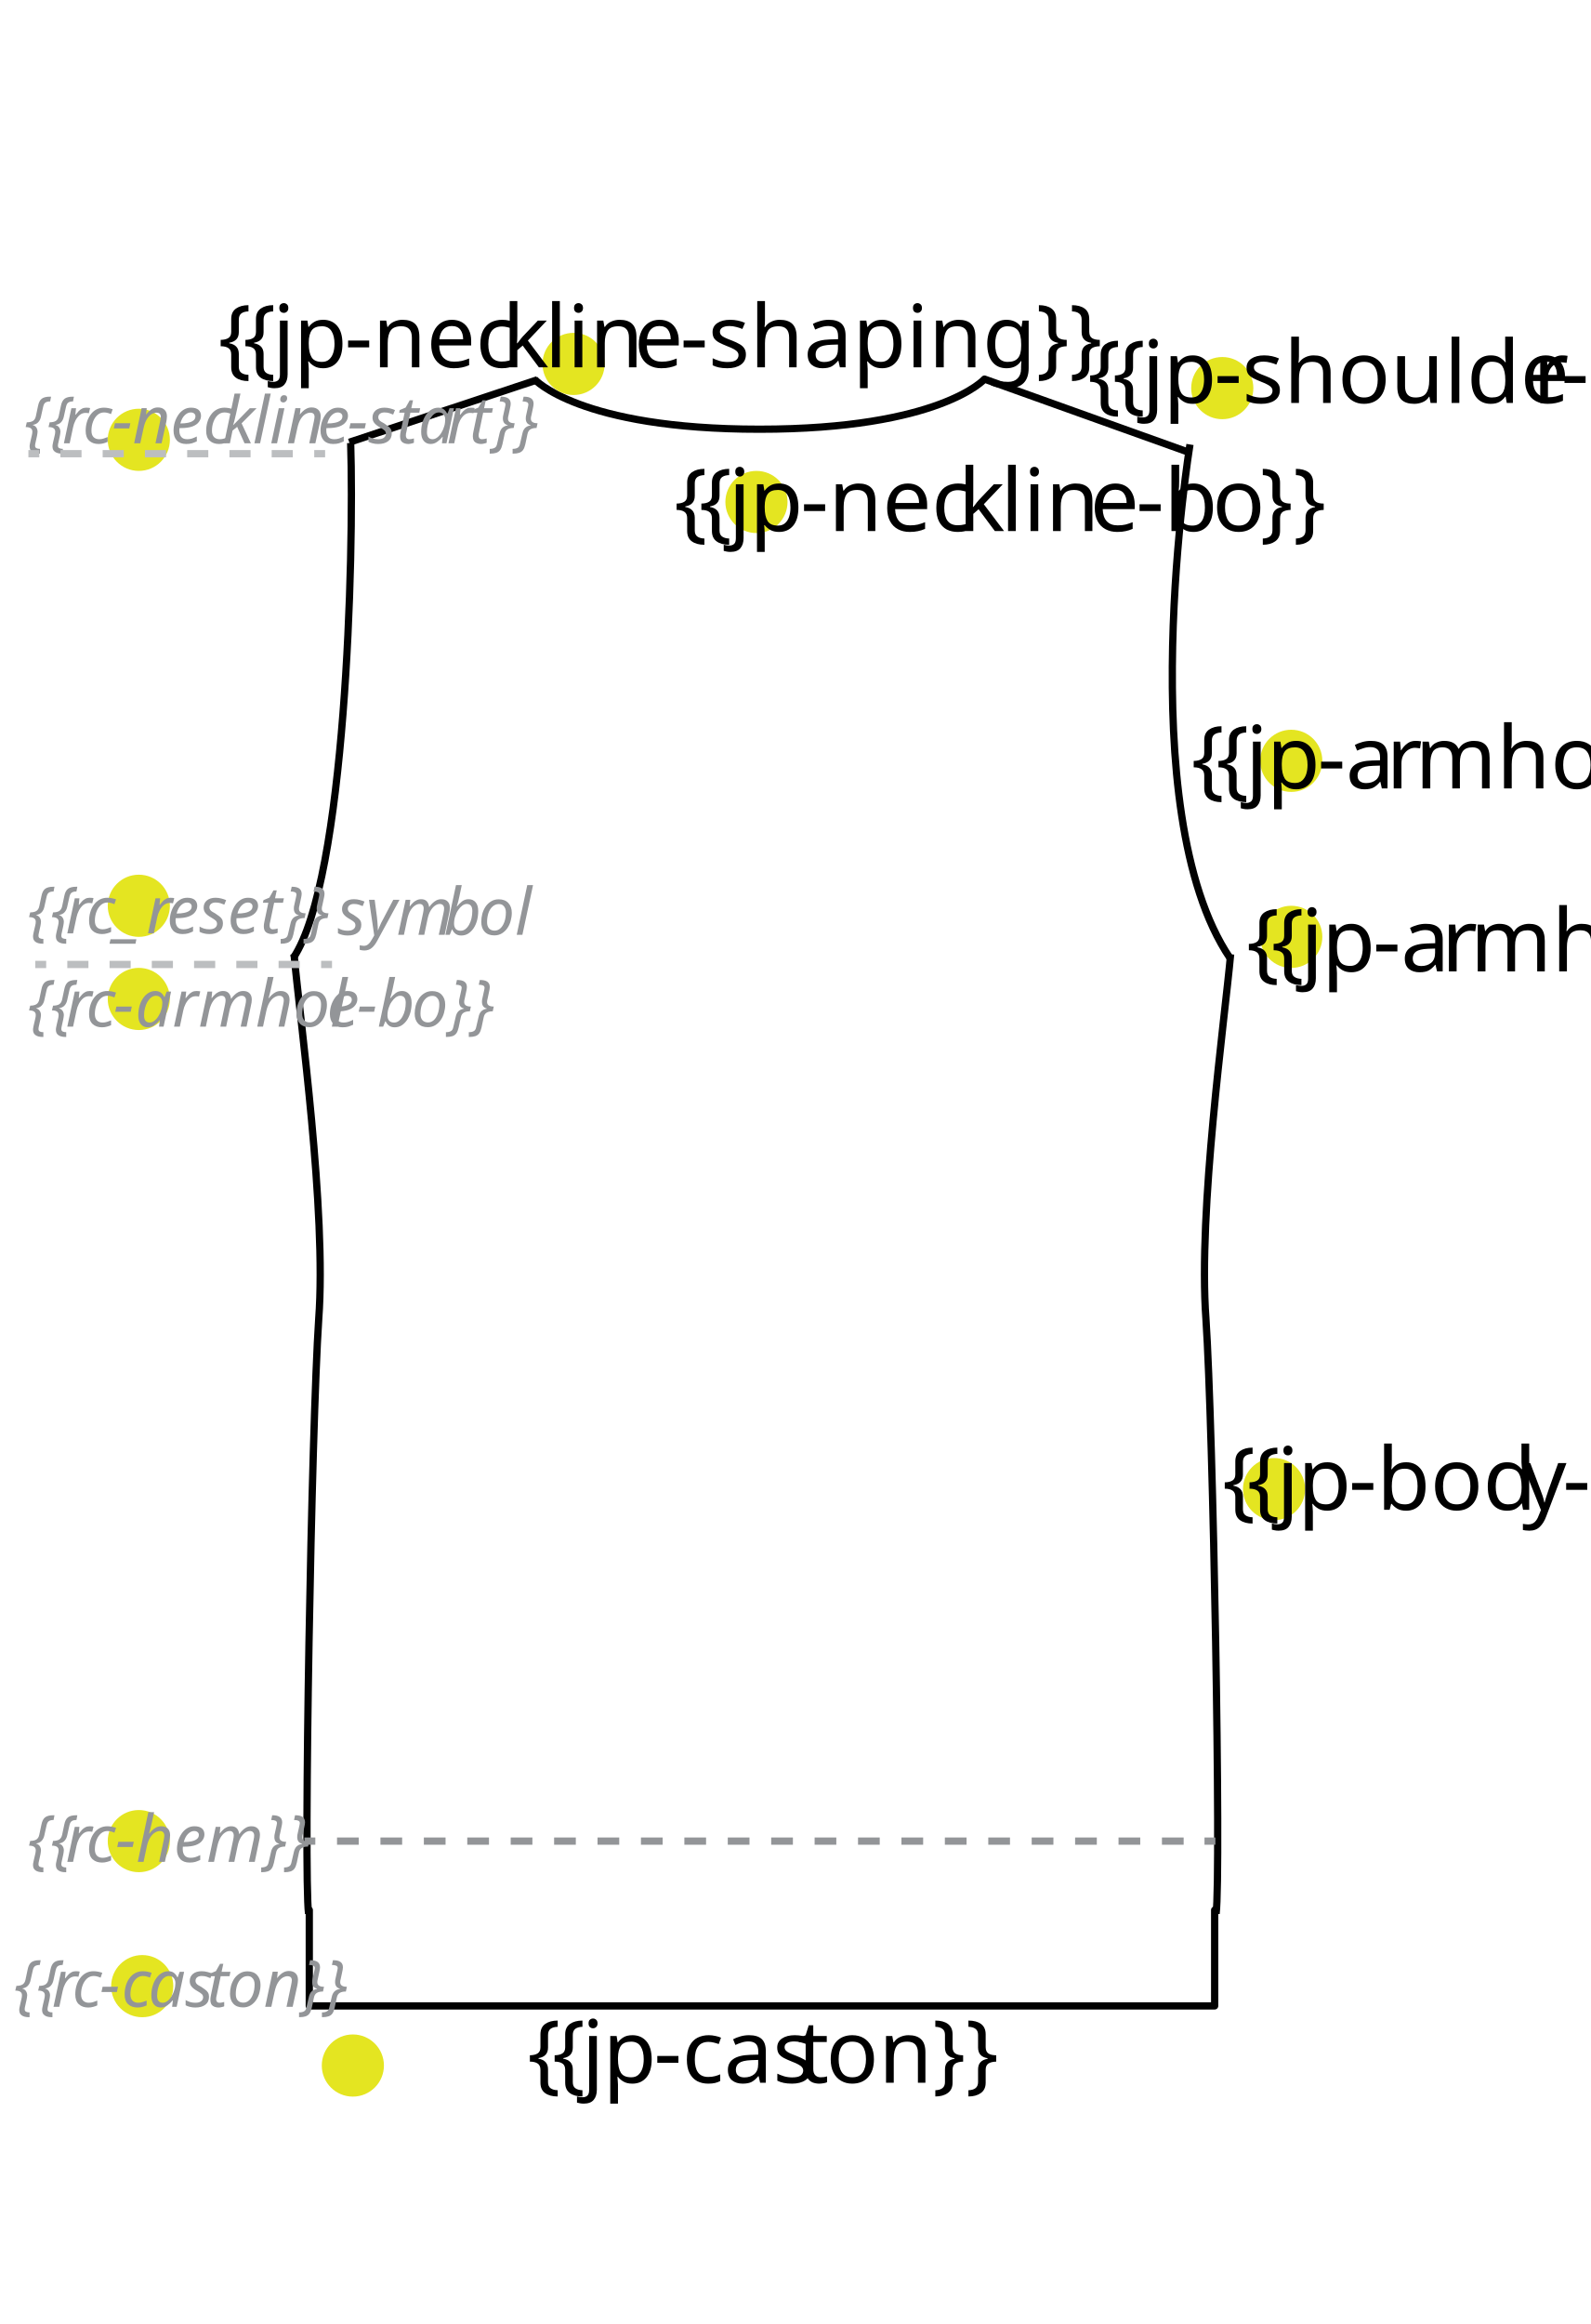
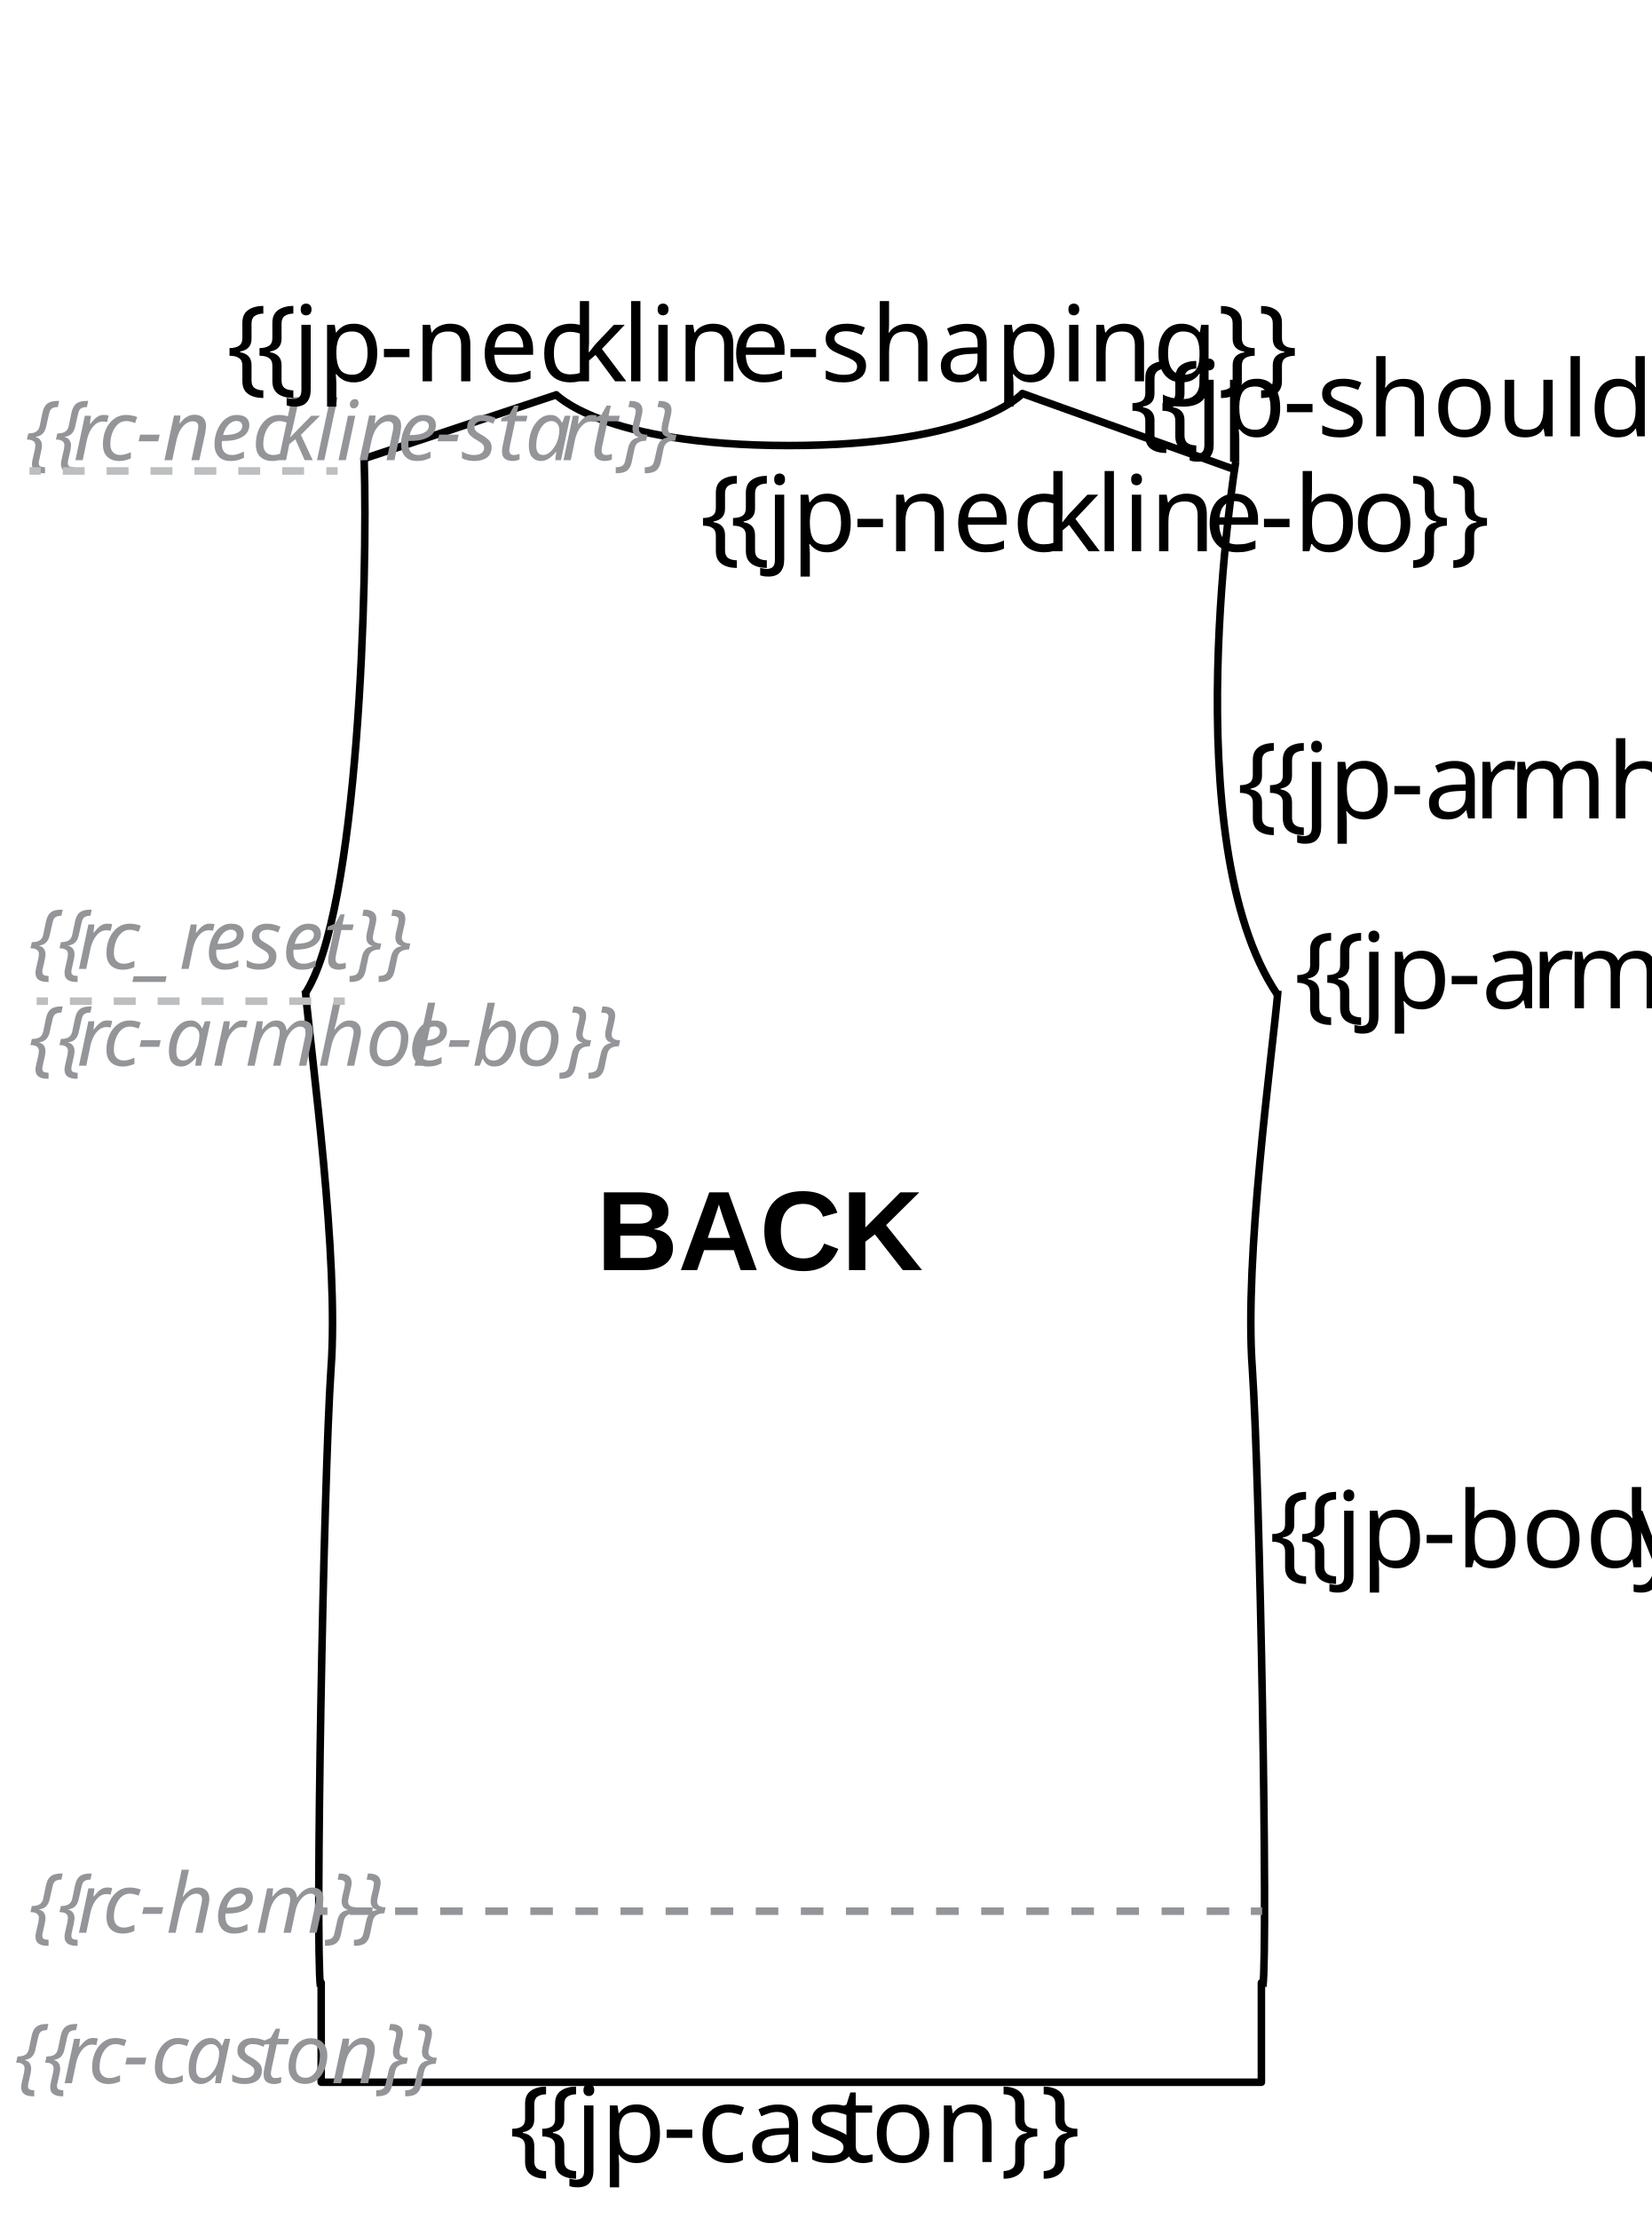
- <svg xmlns="http://www.w3.org/2000/svg" width="219.1" height="320" viewBox="0 0 219.1 320">
+ <svg xmlns="http://www.w3.org/2000/svg" width="219.1" height="294.34" viewBox="0 0 219.1 294.34">
  <g id="base-diagram">
    <g id="back">
      <polyline points="42.6 263 42.6 276.2 167.3 276.2 167.3 263" fill="none" stroke="#010101" stroke-linecap="round" stroke-linejoin="round" />
      <path d="M40.5,131.4c.8,8.9,4.5,35.3,3.4,50.2-1,14.9-2.1,76.3-1.4,81.9" fill="none" stroke="#010101" />
      <path d="M169.5,131.4c-.8,8.9-4.5,35.3-3.4,50.2,1,14.9,2.1,76.3,1.4,81.9" fill="none" stroke="#010101" />
      <path d="M48.3,61c.5,15.6-.7,60.2-7.9,70.9" fill="none" stroke="#010101" stroke-linejoin="round" />
      <path d="M163.9,61.2s-8.2,50.4,5.5,70.7" fill="none" stroke="#010101" stroke-linejoin="round" />
      <path d="M73.6,52.2s6.1,6.9,31,6.9,31-6.9,31-6.9l28.2,10.1" fill="none" stroke="#010101" stroke-linejoin="round" />
    </g>
    <line x1="48.1" y1="60.9" x2="74" y2="52.3" fill="none" stroke="#010101" stroke-linejoin="round" />
  </g>
  <g id="japanese-overlay">
-     <circle id="jp-shoulder" cx="168.35" cy="53.44" r="4.28" fill="#e4e521" />
-     <circle id="jp-cast-on" cx="48.6" cy="284.41" r="4.28" fill="#e4e521" />
-     <circle id="jp-side-shaping" cx="175.48" cy="205.04" r="4.28" fill="#e4e521" />
-     <circle id="jp-armhole" cx="177.85" cy="129" r="4.28" fill="#e4e521" />
-     <circle id="jp-armhole-shaping" cx="177.85" cy="104.76" r="4.28" fill="#e4e521" />
-     <circle id="jp-neckline" cx="79" cy="50.11" r="4.28" fill="#e4e521" />
-     <circle id="jp-neck-center" cx="104.19" cy="69.12" r="4.28" fill="#e4e521" />
-     <circle id="jp-rows-neckine" cx="19.12" cy="60.56" r="4.28" fill="#e4e521" />
-     <circle id="jp-rows-reset" cx="19.12" cy="124.72" r="4.28" fill="#e4e521" />
-     <circle id="jp-rows-armhole-start" cx="19.12" cy="137.55" r="4.28" fill="#e4e521" />
-     <circle id="jp-rows-hem" cx="19.12" cy="253.51" r="4.28" fill="#e4e521" />
-     <circle id="jp-rows-cast-on" cx="19.59" cy="273.48" r="4.28" fill="#e4e521" />
+     <circle id="jp-shoulder" cx="168.35" cy="53.44" r="4.28" fill="none" />
+     <circle id="jp-cast-on" cx="48.6" cy="284.41" r="4.28" fill="none" />
+     <circle id="jp-side-shaping" cx="175.48" cy="205.04" r="4.28" fill="none" />
+     <circle id="jp-armhole" cx="177.85" cy="129" r="4.28" fill="none" />
+     <circle id="jp-armhole-shaping" cx="177.85" cy="104.76" r="4.28" fill="none" />
+     <circle id="jp-neckline" cx="79" cy="50.11" r="4.28" fill="none" />
+     <circle id="jp-neck-center" cx="104.19" cy="69.12" r="4.28" fill="none" />
+     <circle id="jp-rows-neckine" cx="19.12" cy="60.56" r="4.28" fill="none" />
+     <circle id="jp-rows-reset" cx="19.12" cy="124.72" r="4.28" fill="none" />
+     <circle id="jp-rows-armhole-start" cx="19.12" cy="137.55" r="4.28" fill="none" />
+     <circle id="jp-rows-hem" cx="19.12" cy="253.51" r="4.28" fill="none" />
+     <circle id="jp-rows-cast-on" cx="19.59" cy="273.48" r="4.28" fill="none" />
  </g>
  <g id="draft">
-     <text transform="translate(72.64 286.78)" font-family="MyriadPro-Regular, 'Myriad Pro'" font-size="12">
+     <text transform="translate(67.55 286.78)" font-family="MyriadPro-Regular, 'Myriad Pro'" font-size="14">
      <tspan x="0" y="0">{</tspan>
-       <tspan x="3.41" y="0" letter-spacing=".06em">{</tspan>
-       <tspan x="7.49" y="0">j</tspan>
-       <tspan x="10.4" y="0" letter-spacing=".02em">p</tspan>
-       <tspan x="17.41" y="0" letter-spacing=".02em">-</tspan>
-       <tspan x="21.31" y="0">cas</tspan>
-       <tspan x="37.22" y="0" letter-spacing="0em">t</tspan>
-       <tspan x="41.12" y="0">on}}</tspan>
+       <tspan x="3.98" y="0" letter-spacing=".06em">{</tspan>
+       <tspan x="8.74" y="0">j</tspan>
+       <tspan x="12.14" y="0" letter-spacing=".01em">p</tspan>
+       <tspan x="20.31" y="0" letter-spacing=".02em">-</tspan>
+       <tspan x="24.86" y="0" letter-spacing="0em">cas</tspan>
+       <tspan x="43.43" y="0" letter-spacing="0em">t</tspan>
+       <tspan x="47.98" y="0">on}}</tspan>
    </text>
-     <text transform="translate(2.01 276.33)" fill="#939598" font-family="MyriadPro-It, 'Myriad Pro'" font-size="9" font-style="italic">
+     <text transform="translate(2.01 276.33)" fill="#939598" font-family="MyriadPro-It, 'Myriad Pro'" font-size="11" font-style="italic">
      <tspan x="0" y="0">{{</tspan>
-       <tspan x="5.11" y="0" letter-spacing="0em">r</tspan>
-       <tspan x="7.92" y="0">c</tspan>
-       <tspan x="11.73" y="0" letter-spacing=".03em">-</tspan>
-       <tspan x="14.72" y="0" letter-spacing="-.01em">c</tspan>
-       <tspan x="18.4" y="0">as</tspan>
-       <tspan x="26.45" y="0" letter-spacing="0em">t</tspan>
-       <tspan x="29.23" y="0" letter-spacing="0em">on}}</tspan>
+       <tspan x="6.25" y="0" letter-spacing="0em">r</tspan>
+       <tspan x="9.68" y="0">c</tspan>
+       <tspan x="14.33" y="0" letter-spacing=".03em">-</tspan>
+       <tspan x="18" y="0" letter-spacing="-.02em">c</tspan>
+       <tspan x="22.48" y="0">as</tspan>
+       <tspan x="32.33" y="0" letter-spacing="0em">t</tspan>
+       <tspan x="35.73" y="0">on}}</tspan>
    </text>
-     <text transform="translate(3.91 256.37)" fill="#939598" font-family="MyriadPro-It, 'Myriad Pro'" font-size="9" font-style="italic">
+     <text transform="translate(3.91 256.37)" fill="#939598" font-family="MyriadPro-It, 'Myriad Pro'" font-size="11" font-style="italic">
      <tspan x="0" y="0">{{</tspan>
-       <tspan x="5.11" y="0" letter-spacing="0em">r</tspan>
-       <tspan x="7.92" y="0">c-hem}}</tspan>
+       <tspan x="6.25" y="0" letter-spacing="0em">r</tspan>
+       <tspan x="9.68" y="0">c-hem}}</tspan>
    </text>
-     <text transform="translate(3.44 61.04)" fill="#939598" font-family="MyriadPro-It, 'Myriad Pro'" font-size="9" font-style="italic">
+     <text transform="translate(3.44 61.04)" fill="#939598" font-family="MyriadPro-It, 'Myriad Pro'" font-size="11" font-style="italic">
      <tspan x="0" y="0">{{</tspan>
-       <tspan x="5.11" y="0" letter-spacing="0em">r</tspan>
-       <tspan x="7.92" y="0">c-nec</tspan>
-       <tspan x="27.18" y="0" letter-spacing="0em">k</tspan>
-       <tspan x="31.35" y="0">lin</tspan>
-       <tspan x="40.27" y="0" letter-spacing="0em">e</tspan>
-       <tspan x="44.44" y="0">-sta</tspan>
-       <tspan x="58.08" y="0" letter-spacing=".03em">r</tspan>
-       <tspan x="61.17" y="0" letter-spacing="0em">t}}</tspan>
+       <tspan x="6.25" y="0" letter-spacing="0em">r</tspan>
+       <tspan x="9.68" y="0">c-nec</tspan>
+       <tspan x="33.22" y="0" letter-spacing="0em">k</tspan>
+       <tspan x="38.31" y="0">lin</tspan>
+       <tspan x="49.22" y="0" letter-spacing=".01em">e</tspan>
+       <tspan x="54.32" y="0">-sta</tspan>
+       <tspan x="70.98" y="0" letter-spacing=".03em">r</tspan>
+       <tspan x="74.76" y="0">t}}</tspan>
    </text>
-     <text transform="translate(3.91 141.36)" fill="#939598" font-family="MyriadPro-It, 'Myriad Pro'" font-size="9" font-style="italic">
+     <text transform="translate(3.91 141.36)" fill="#939598" font-family="MyriadPro-It, 'Myriad Pro'" font-size="11" font-style="italic">
      <tspan x="0" y="0">{{</tspan>
-       <tspan x="5.11" y="0" letter-spacing="0em">r</tspan>
-       <tspan x="7.92" y="0">c</tspan>
-       <tspan x="11.73" y="0" letter-spacing=".02em">-</tspan>
-       <tspan x="14.7" y="0">armhol</tspan>
-       <tspan x="41.09" y="0" letter-spacing="0em">e</tspan>
-       <tspan x="45.26" y="0" letter-spacing="0em">-</tspan>
-       <tspan x="48.02" y="0" letter-spacing="0em">b</tspan>
-       <tspan x="52.77" y="0">o}}</tspan>
+       <tspan x="6.25" y="0" letter-spacing="0em">r</tspan>
+       <tspan x="9.68" y="0">c</tspan>
+       <tspan x="14.33" y="0" letter-spacing=".02em">-</tspan>
+       <tspan x="17.96" y="0" letter-spacing="0em">armhol</tspan>
+       <tspan x="50.22" y="0" letter-spacing=".01em">e</tspan>
+       <tspan x="55.32" y="0" letter-spacing="0em">-</tspan>
+       <tspan x="58.69" y="0" letter-spacing="0em">b</tspan>
+       <tspan x="64.5" y="0" letter-spacing="0em">o}}</tspan>
    </text>
-     <text transform="translate(3.91 128.52)" fill="#939598" font-family="MyriadPro-It, 'Myriad Pro'" font-size="9" font-style="italic">
+     <text transform="translate(3.91 128.52)" fill="#939598" font-family="MyriadPro-It, 'Myriad Pro'" font-size="11" font-style="italic">
      <tspan x="0" y="0">{{</tspan>
-       <tspan x="5.11" y="0" letter-spacing="0em">r</tspan>
-       <tspan x="7.92" y="0">c_</tspan>
-       <tspan x="16.23" y="0" letter-spacing="0em">r</tspan>
-       <tspan x="19.04" y="0" letter-spacing="0em">eset}}</tspan>
+       <tspan x="6.25" y="0" letter-spacing="0em">r</tspan>
+       <tspan x="9.68" y="0">c_</tspan>
+       <tspan x="19.83" y="0" letter-spacing="0em">r</tspan>
+       <tspan x="23.26" y="0" letter-spacing="0em">eset}}</tspan>
    </text>
-     <text transform="translate(168.35 207.89)" font-family="MyriadPro-Regular, 'Myriad Pro'" font-size="12">
+     <text transform="translate(168.35 207.89)" font-family="MyriadPro-Regular, 'Myriad Pro'" font-size="14">
      <tspan x="0" y="0">{</tspan>
-       <tspan x="3.41" y="0" letter-spacing=".06em">{</tspan>
-       <tspan x="7.49" y="0">j</tspan>
-       <tspan x="10.4" y="0" letter-spacing=".01em">p</tspan>
-       <tspan x="17.41" y="0">-bod</tspan>
-       <tspan x="41.28" y="0" letter-spacing="0em">y</tspan>
-       <tspan x="46.88" y="0" letter-spacing="0em">-</tspan>
-       <tspan x="50.57" y="0" letter-spacing="-.01em">r</tspan>
-       <tspan x="54.37" y="0" letter-spacing="0em">o</tspan>
-       <tspan x="60.88" y="0" letter-spacing="0em">w</tspan>
-       <tspan x="69.63" y="0">s}}</tspan>
+       <tspan x="3.98" y="0" letter-spacing=".06em">{</tspan>
+       <tspan x="8.74" y="0" letter-spacing="0em">j</tspan>
+       <tspan x="12.14" y="0" letter-spacing=".01em">p</tspan>
+       <tspan x="20.31" y="0">-bod</tspan>
+       <tspan x="48.16" y="0" letter-spacing="0em">y</tspan>
+       <tspan x="54.7" y="0">-</tspan>
+       <tspan x="59" y="0" letter-spacing="-.01em">r</tspan>
+       <tspan x="63.43" y="0" letter-spacing="0em">o</tspan>
+       <tspan x="71.02" y="0" letter-spacing="0em">w</tspan>
+       <tspan x="81.24" y="0">s}}</tspan>
    </text>
-     <text transform="translate(164.07 108.56)" font-family="MyriadPro-Regular, 'Myriad Pro'" font-size="12">
+     <text transform="translate(164.07 108.56)" font-family="MyriadPro-Regular, 'Myriad Pro'" font-size="14">
      <tspan x="0" y="0">{</tspan>
-       <tspan x="3.41" y="0" letter-spacing=".06em">{</tspan>
-       <tspan x="7.49" y="0">j</tspan>
-       <tspan x="10.4" y="0" letter-spacing=".01em">p</tspan>
-       <tspan x="17.41" y="0">-a</tspan>
-       <tspan x="26.88" y="0" letter-spacing="0em">r</tspan>
-       <tspan x="30.85" y="0">mhol</tspan>
-       <tspan x="56.94" y="0" letter-spacing=".03em">e</tspan>
-       <tspan x="63.29" y="0">-shaping}}</tspan>
+       <tspan x="3.98" y="0" letter-spacing=".06em">{</tspan>
+       <tspan x="8.74" y="0" letter-spacing="0em">j</tspan>
+       <tspan x="12.14" y="0" letter-spacing=".01em">p</tspan>
+       <tspan x="20.31" y="0">-a</tspan>
+       <tspan x="31.36" y="0" letter-spacing="0em">r</tspan>
+       <tspan x="35.99" y="0">mhol</tspan>
+       <tspan x="66.43" y="0" letter-spacing=".03em">e</tspan>
+       <tspan x="73.83" y="0">-shaping}}</tspan>
    </text>
-     <text transform="translate(30.05 50.58)" font-family="MyriadPro-Regular, 'Myriad Pro'" font-size="12">
+     <text transform="translate(30.05 50.58)" font-family="MyriadPro-Regular, 'Myriad Pro'" font-size="14">
      <tspan x="0" y="0">{</tspan>
-       <tspan x="3.41" y="0" letter-spacing=".06em">{</tspan>
-       <tspan x="7.49" y="0">j</tspan>
-       <tspan x="10.4" y="0" letter-spacing=".01em">p</tspan>
-       <tspan x="17.41" y="0">-nec</tspan>
-       <tspan x="39.14" y="0" letter-spacing=".02em">k</tspan>
-       <tspan x="44.98" y="0">lin</tspan>
-       <tspan x="57.28" y="0" letter-spacing=".03em">e</tspan>
-       <tspan x="63.62" y="0">-shaping}}</tspan>
+       <tspan x="3.98" y="0" letter-spacing=".06em">{</tspan>
+       <tspan x="8.74" y="0" letter-spacing="0em">j</tspan>
+       <tspan x="12.14" y="0" letter-spacing=".01em">p</tspan>
+       <tspan x="20.31" y="0">-nec</tspan>
+       <tspan x="45.67" y="0" letter-spacing=".02em">k</tspan>
+       <tspan x="52.47" y="0" letter-spacing="0em">lin</tspan>
+       <tspan x="66.82" y="0" letter-spacing=".03em">e</tspan>
+       <tspan x="74.23" y="0">-shaping}}</tspan>
    </text>
-     <text font-family="MyriadPro-Regular, 'Myriad Pro'" font-size="12">
-       <tspan x="149.81" y="55.48">{</tspan>
-       <tspan x="153.22" y="55.48" letter-spacing=".06em">{</tspan>
-       <tspan x="157.3" y="55.48">j</tspan>
-       <tspan x="160.22" y="55.48" letter-spacing=".01em">p</tspan>
-       <tspan x="167.22" y="55.48">-shoulde</tspan>
-       <tspan x="211.13" y="55.48" letter-spacing="0em">r</tspan>
-       <tspan x="215" y="55.48">-shaping}}</tspan>
+     <text font-family="MyriadPro-Regular, 'Myriad Pro'" font-size="14">
+       <tspan x="149.81" y="57.88">{</tspan>
+       <tspan x="153.79" y="57.88" letter-spacing=".06em">{</tspan>
+       <tspan x="158.55" y="57.88" letter-spacing="0em">j</tspan>
+       <tspan x="161.95" y="57.88" letter-spacing=".01em">p</tspan>
+       <tspan x="170.13" y="57.88">-shoulde</tspan>
+       <tspan x="221.35" y="57.88" letter-spacing="0em">r</tspan>
+       <tspan x="225.86" y="57.88">-shaping}}</tspan>
    </text>
-     <text transform="translate(171.67 133.75)" font-family="MyriadPro-Regular, 'Myriad Pro'" font-size="12">
+     <text transform="translate(171.67 133.75)" font-family="MyriadPro-Regular, 'Myriad Pro'" font-size="14">
      <tspan x="0" y="0">{</tspan>
-       <tspan x="3.41" y="0" letter-spacing=".06em">{</tspan>
-       <tspan x="7.49" y="0">j</tspan>
-       <tspan x="10.4" y="0" letter-spacing=".01em">p</tspan>
-       <tspan x="17.41" y="0">-a</tspan>
-       <tspan x="26.88" y="0" letter-spacing="0em">r</tspan>
-       <tspan x="30.85" y="0">mhol</tspan>
-       <tspan x="56.94" y="0" letter-spacing=".03em">e</tspan>
-       <tspan x="63.29" y="0">-b</tspan>
-       <tspan x="73.8" y="0" letter-spacing="0em">o</tspan>
-       <tspan x="80.35" y="0">}}</tspan>
+       <tspan x="3.98" y="0" letter-spacing=".06em">{</tspan>
+       <tspan x="8.74" y="0" letter-spacing="0em">j</tspan>
+       <tspan x="12.14" y="0" letter-spacing=".01em">p</tspan>
+       <tspan x="20.31" y="0">-a</tspan>
+       <tspan x="31.36" y="0" letter-spacing="0em">r</tspan>
+       <tspan x="35.99" y="0">mhol</tspan>
+       <tspan x="66.43" y="0" letter-spacing=".03em">e</tspan>
+       <tspan x="73.83" y="0">-b</tspan>
+       <tspan x="86.1" y="0" letter-spacing="0em">o</tspan>
+       <tspan x="93.74" y="0">}}</tspan>
    </text>
-     <text transform="translate(92.85 73.12)" font-family="MyriadPro-Regular, 'Myriad Pro'" font-size="12">
+     <text transform="translate(92.85 73.12)" font-family="MyriadPro-Regular, 'Myriad Pro'" font-size="14">
      <tspan x="0" y="0">{</tspan>
-       <tspan x="3.41" y="0" letter-spacing=".06em">{</tspan>
-       <tspan x="7.49" y="0">j</tspan>
-       <tspan x="10.4" y="0" letter-spacing=".01em">p</tspan>
-       <tspan x="17.41" y="0">-nec</tspan>
-       <tspan x="39.14" y="0" letter-spacing=".02em">k</tspan>
-       <tspan x="44.98" y="0">lin</tspan>
-       <tspan x="57.28" y="0" letter-spacing=".03em">e</tspan>
-       <tspan x="63.62" y="0">-b</tspan>
-       <tspan x="74.13" y="0" letter-spacing="0em">o</tspan>
-       <tspan x="80.69" y="0">}}</tspan>
+       <tspan x="3.98" y="0" letter-spacing=".06em">{</tspan>
+       <tspan x="8.74" y="0" letter-spacing="0em">j</tspan>
+       <tspan x="12.14" y="0" letter-spacing=".01em">p</tspan>
+       <tspan x="20.31" y="0">-nec</tspan>
+       <tspan x="45.67" y="0" letter-spacing=".02em">k</tspan>
+       <tspan x="52.47" y="0" letter-spacing="0em">lin</tspan>
+       <tspan x="66.82" y="0" letter-spacing=".03em">e</tspan>
+       <tspan x="74.23" y="0">-b</tspan>
+       <tspan x="86.49" y="0" letter-spacing="0em">o</tspan>
+       <tspan x="94.13" y="0">}}</tspan>
    </text>
    <line x1="41.93" y1="253.51" x2="43.43" y2="253.51" fill="none" stroke="#939598" stroke-miterlimit="10" />
    <line x1="46.42" y1="253.51" x2="164.4" y2="253.51" fill="none" stroke="#939598" stroke-dasharray="2.99 2.99" stroke-miterlimit="10" />
    <line x1="165.9" y1="253.51" x2="167.4" y2="253.51" fill="none" stroke="#939598" stroke-miterlimit="10" />
    <line x1="4.86" y1="132.8" x2="6.36" y2="132.8" fill="none" stroke="#bcbec0" stroke-miterlimit="10" />
    <line x1="9.27" y1="132.8" x2="42.78" y2="132.8" fill="none" stroke="#bcbec0" stroke-dasharray="2.91 2.91" stroke-miterlimit="10" />
    <line x1="44.23" y1="132.8" x2="45.73" y2="132.8" fill="none" stroke="#bcbec0" stroke-miterlimit="10" />
    <line x1="3.91" y1="62.47" x2="5.41" y2="62.47" fill="none" stroke="#bcbec0" stroke-miterlimit="10" />
    <line x1="8.32" y1="62.47" x2="41.83" y2="62.47" fill="none" stroke="#bcbec0" stroke-dasharray="2.91 2.91" stroke-miterlimit="10" />
    <line x1="43.28" y1="62.47" x2="44.78" y2="62.47" fill="none" stroke="#bcbec0" stroke-miterlimit="10" />
-     <text transform="translate(46.5 128.72)" fill="#939598" font-family="MyriadPro-It, 'Myriad Pro'" font-size="9" font-style="italic">
-       <tspan x="0" y="0">sym</tspan>
-       <tspan x="14.6" y="0" letter-spacing="0em">b</tspan>
-       <tspan x="19.35" y="0">ol</tspan>
-     </text>
+     <g isolation="isolate">
+       <g isolation="isolate">
+         <g isolation="isolate">
+           <g isolation="isolate">
+             <g isolation="isolate">
+               <g isolation="isolate">
+                 <g isolation="isolate">
+                   <text transform="translate(79.1 168.47)" font-family="Arial-BoldMT, Arial" font-size="15" font-weight="700" isolation="isolate">
+                     <tspan x="0" y="0">BACK</tspan>
+                   </text>
+                 </g>
+               </g>
+             </g>
+           </g>
+         </g>
+       </g>
+     </g>
  </g>
</svg>
